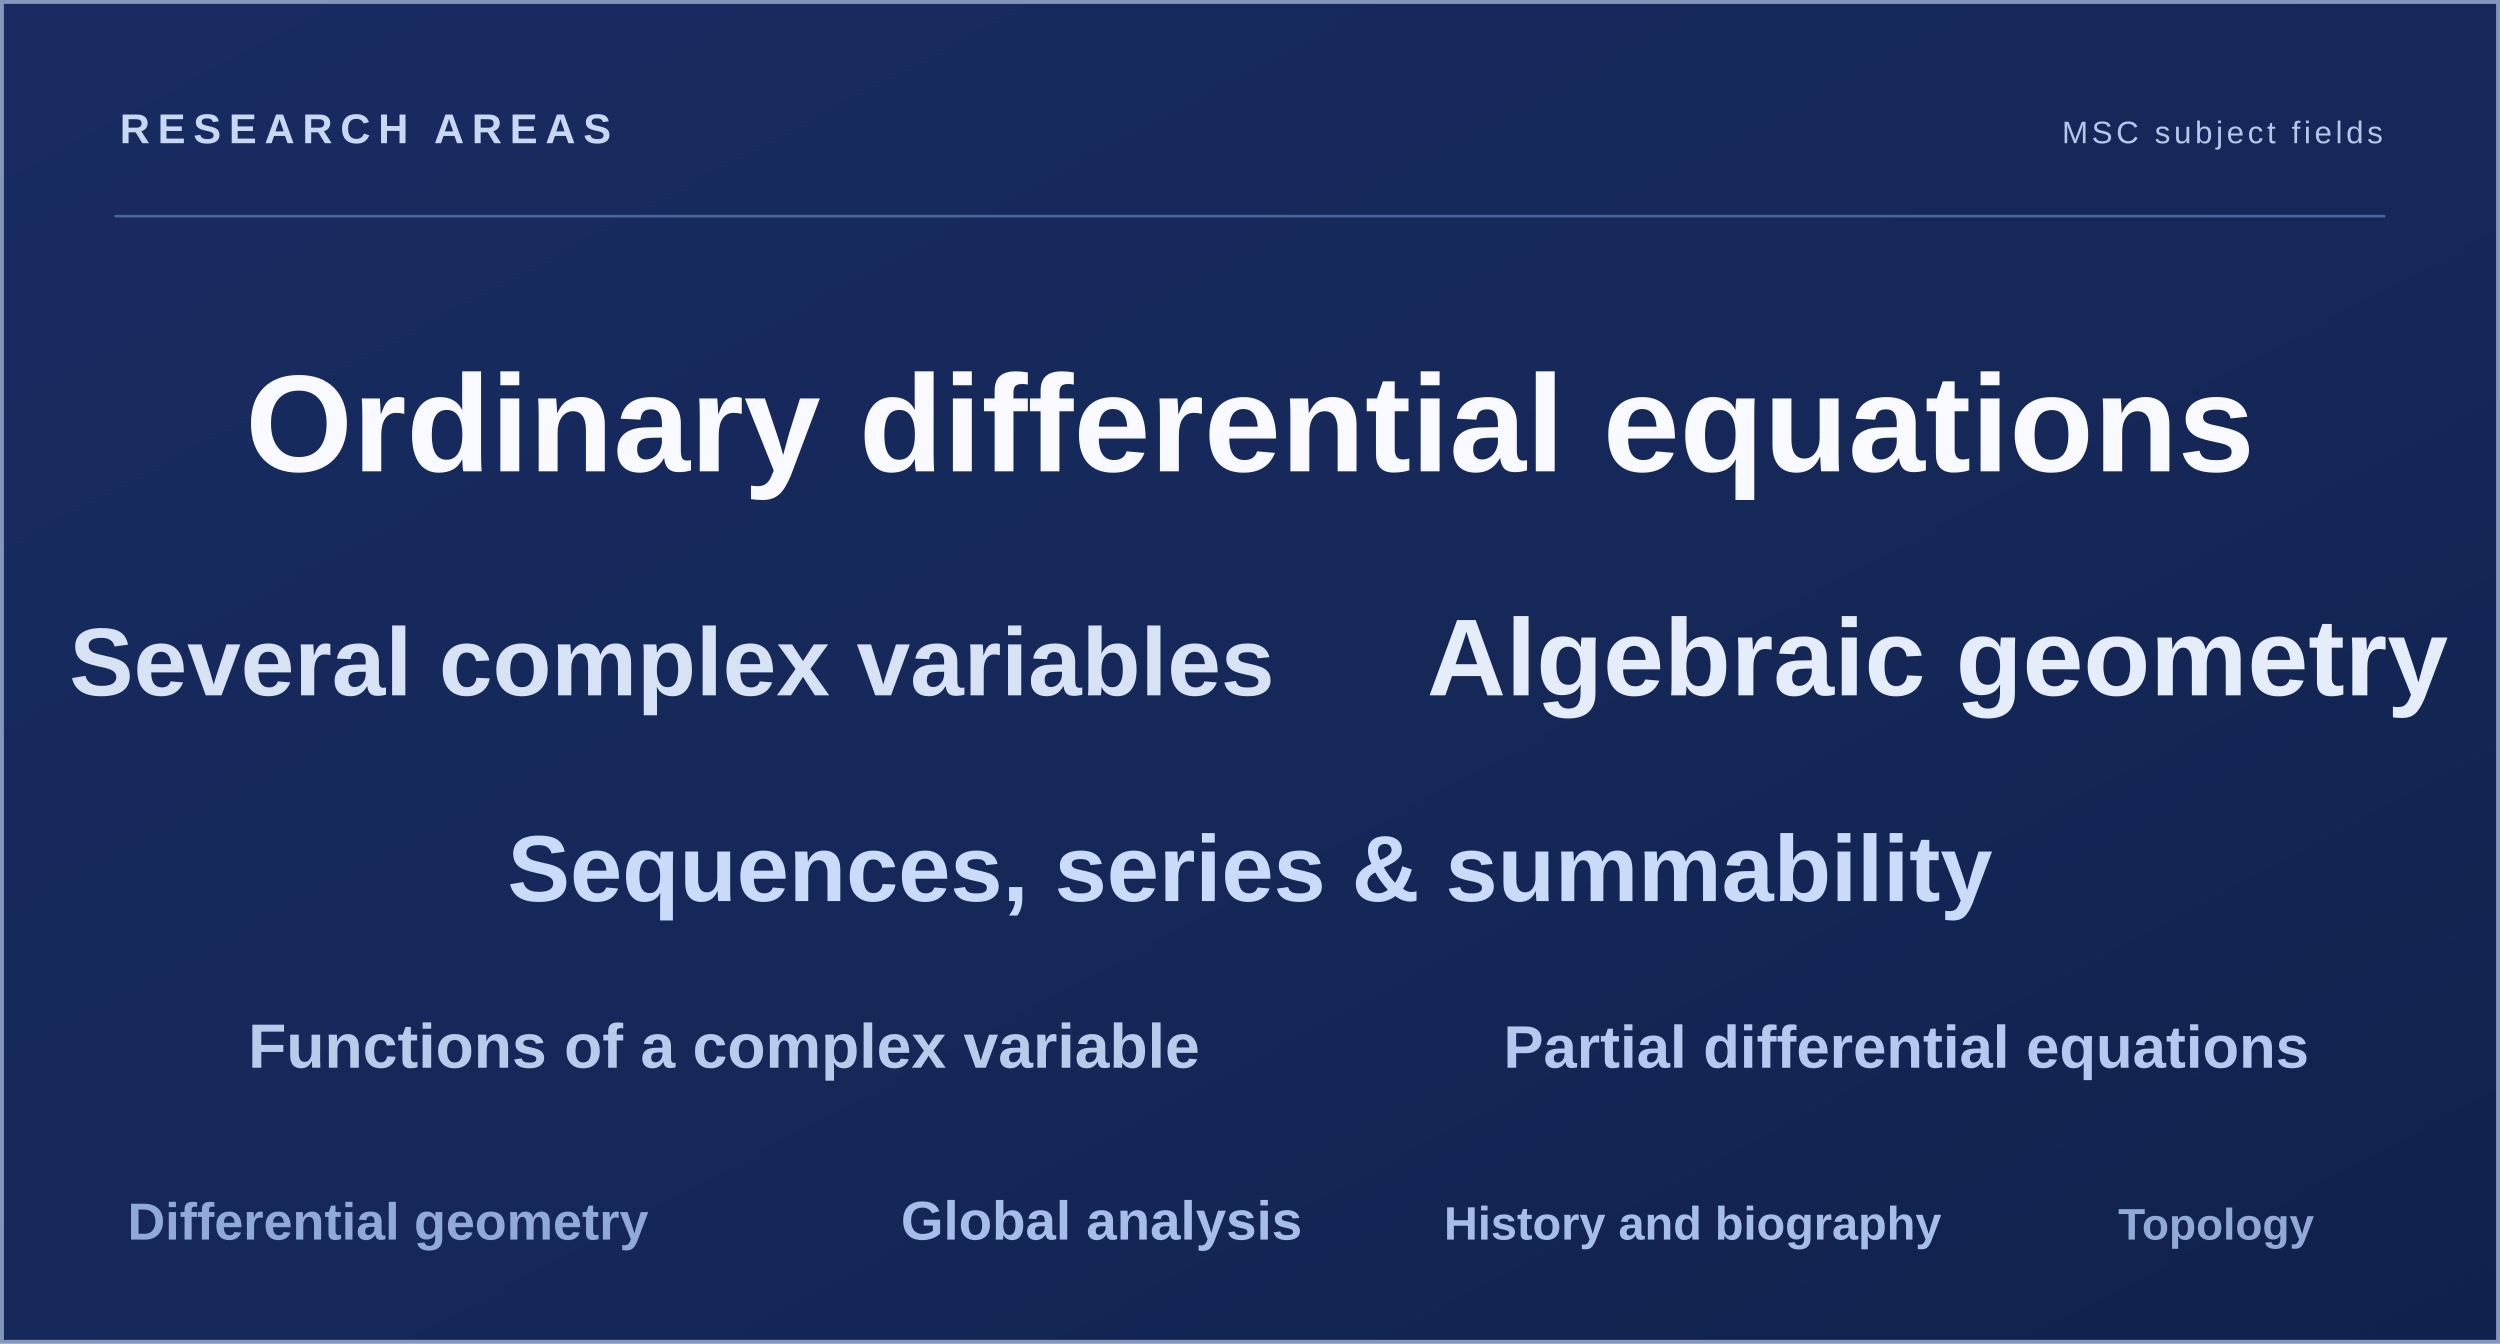
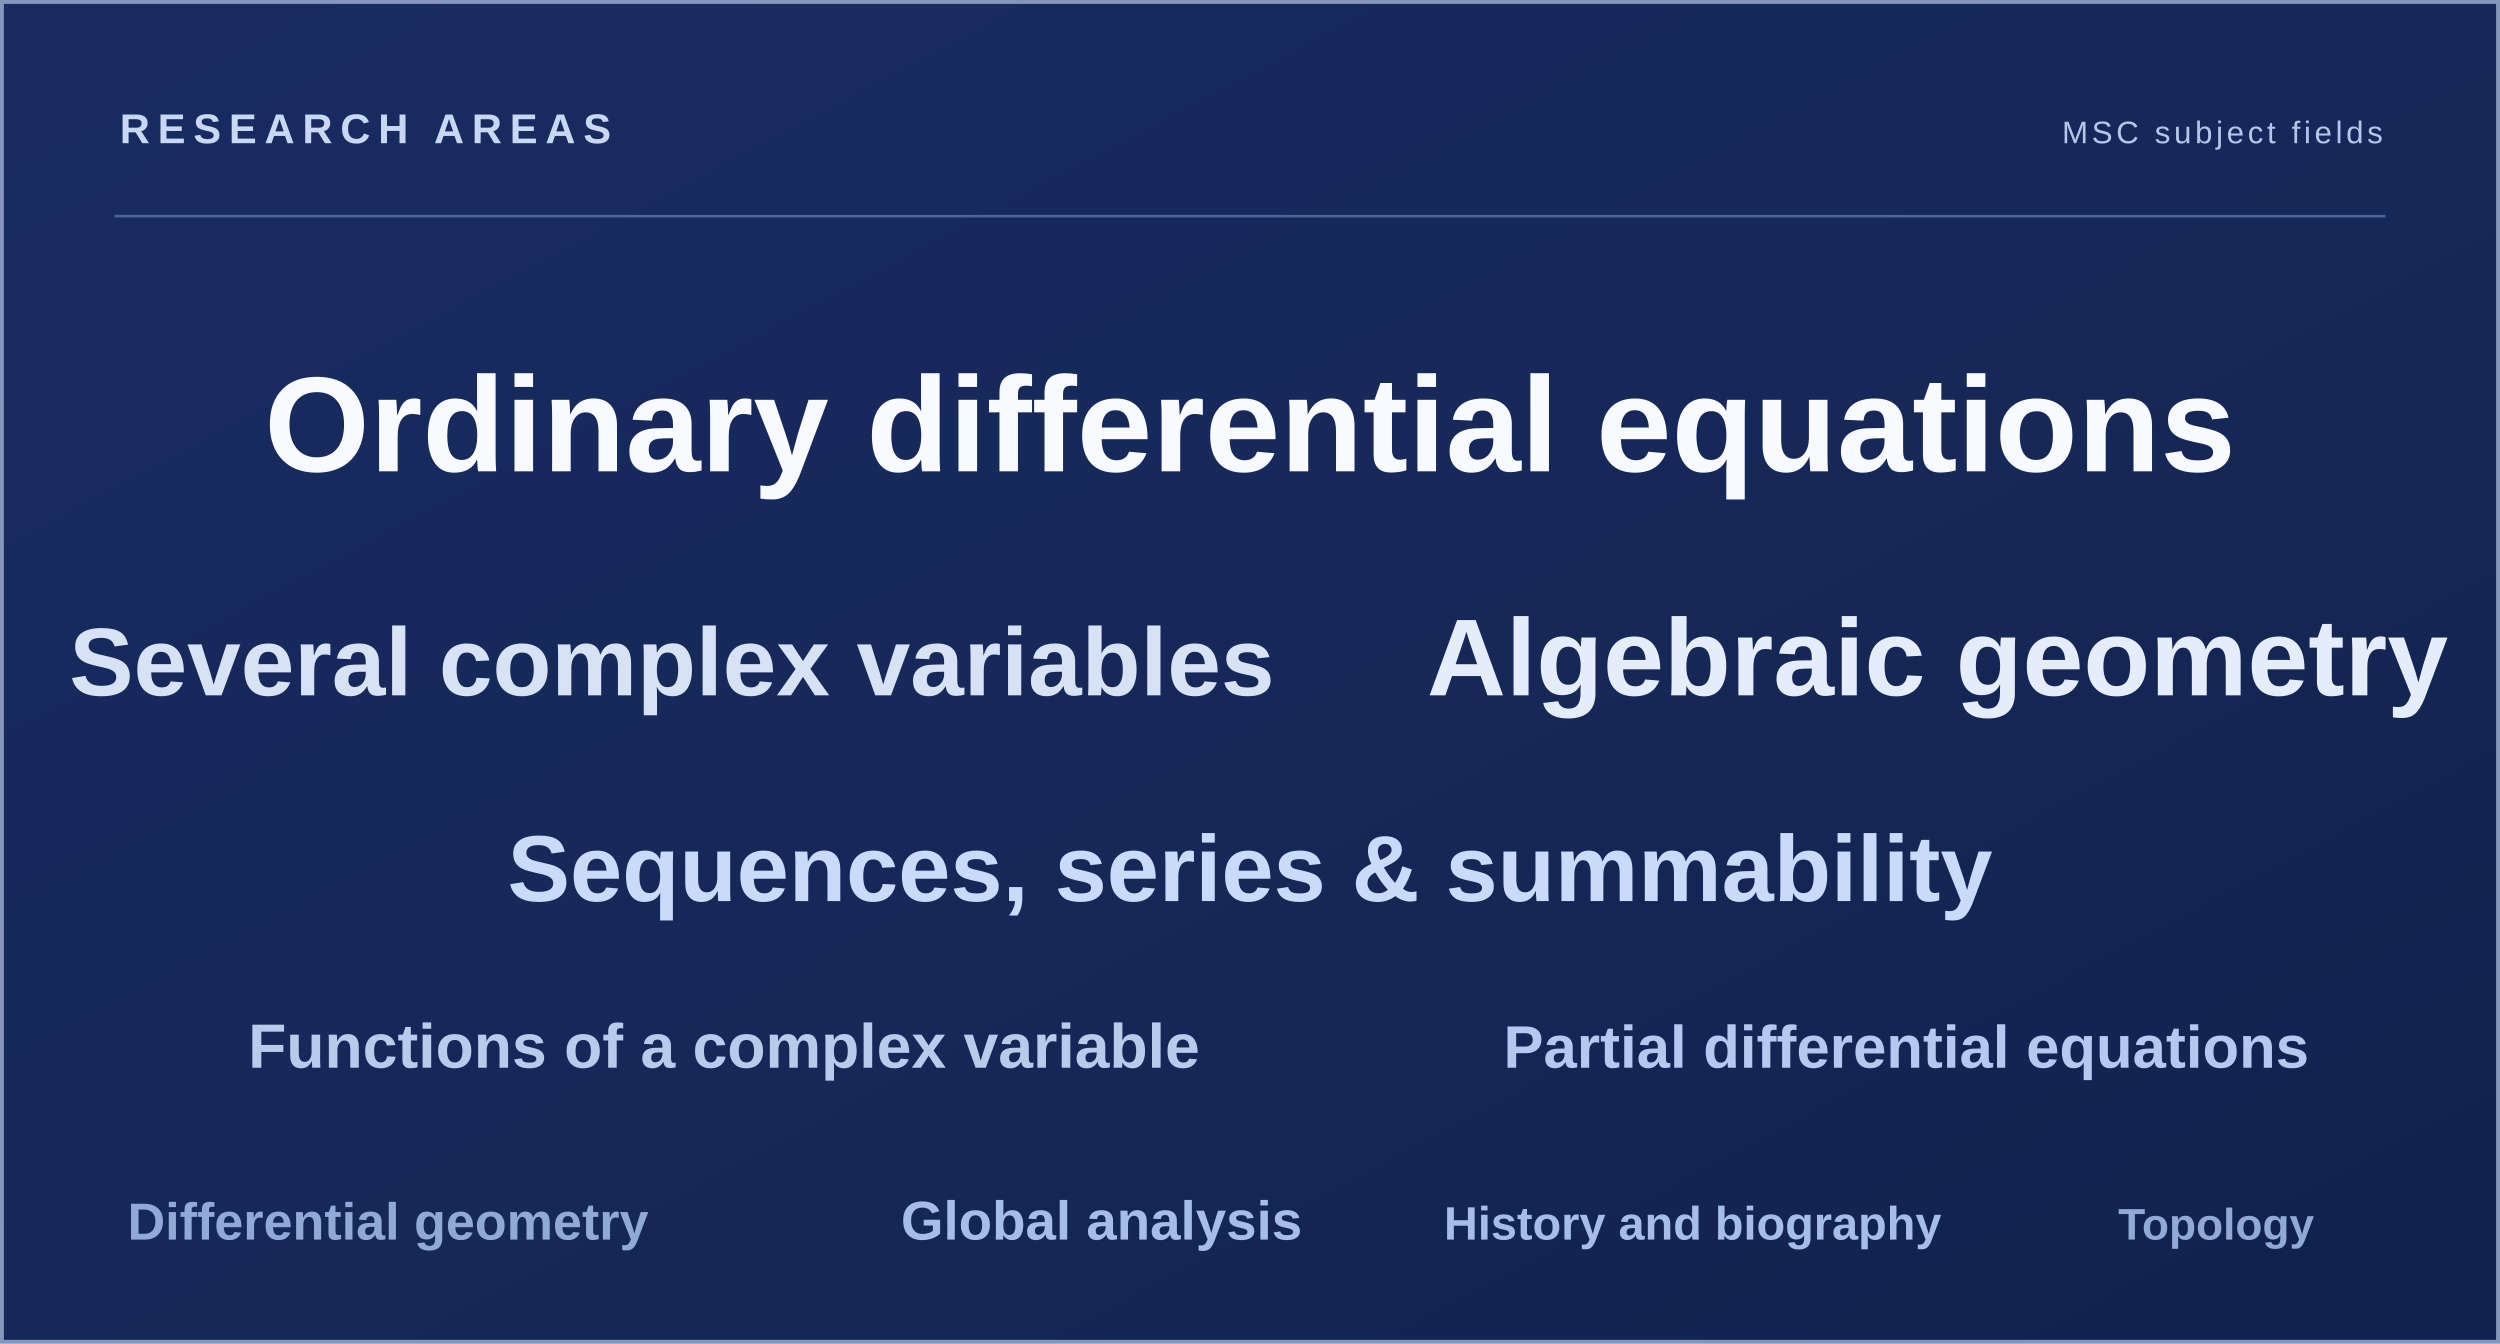
<svg xmlns="http://www.w3.org/2000/svg" width="960" height="516" viewBox="0 0 960 516" role="img" aria-labelledby="cloud-title cloud-desc">
  <defs>
    <linearGradient id="card-blue" x1="0%" y1="0%" x2="100%" y2="100%">
      <stop offset="0%" stop-color="#192B61" />
      <stop offset="55%" stop-color="#152858" />
      <stop offset="100%" stop-color="#11214D" />
    </linearGradient>
  </defs>
  <rect x=".75" y=".75" width="958.5" height="514.5" fill="url(#card-blue)" stroke="#8496B9" stroke-width="1.5" />
  <path d="M44 83H916" stroke="#526DA2" stroke-width="1" opacity=".9" />
  <text x="46" y="55" fill="#C8D8F2" font-family="Arial,Helvetica,sans-serif" font-size="16" font-weight="700" letter-spacing="3">RESEARCH AREAS</text>
  <text x="915" y="55" fill="#B5C7E9" font-family="Arial,Helvetica,sans-serif" text-anchor="end" font-size="12" letter-spacing="1.4">MSC subject fields</text>
  <g font-family="Arial,Helvetica,sans-serif" font-weight="650" text-anchor="middle">
-     <text x="480" y="181" fill="#F8FAFF" font-size="53" font-weight="750">Ordinary differential equations</text>
+     <text x="480" y="181" fill="#F8FAFF" font-size="52" font-weight="750">Ordinary differential equations</text>
    <text x="258" y="267" fill="#D7E2F5" font-size="37">Several complex variables</text>
    <text x="744" y="267" fill="#E5ECFA" font-size="42">Algebraic geometry</text>
    <text x="480" y="346" fill="#C9DBF8" font-size="36">Sequences, series &amp; summability</text>
    <text x="278" y="410" fill="#B8CBEA" font-size="24">Functions of a complex variable</text>
    <text x="732" y="410" fill="#B5C8EF" font-size="23">Partial differential equations</text>
    <text x="149" y="476" fill="#91A9D6" font-size="20">Differential geometry</text>
    <text x="423" y="476" fill="#A6BDE9" font-size="21">Global analysis</text>
    <text x="650" y="476" fill="#A6BDE9" font-size="18">History and biography</text>
    <text x="851" y="476" fill="#91A9D6" font-size="17">Topology</text>
  </g>
</svg>
